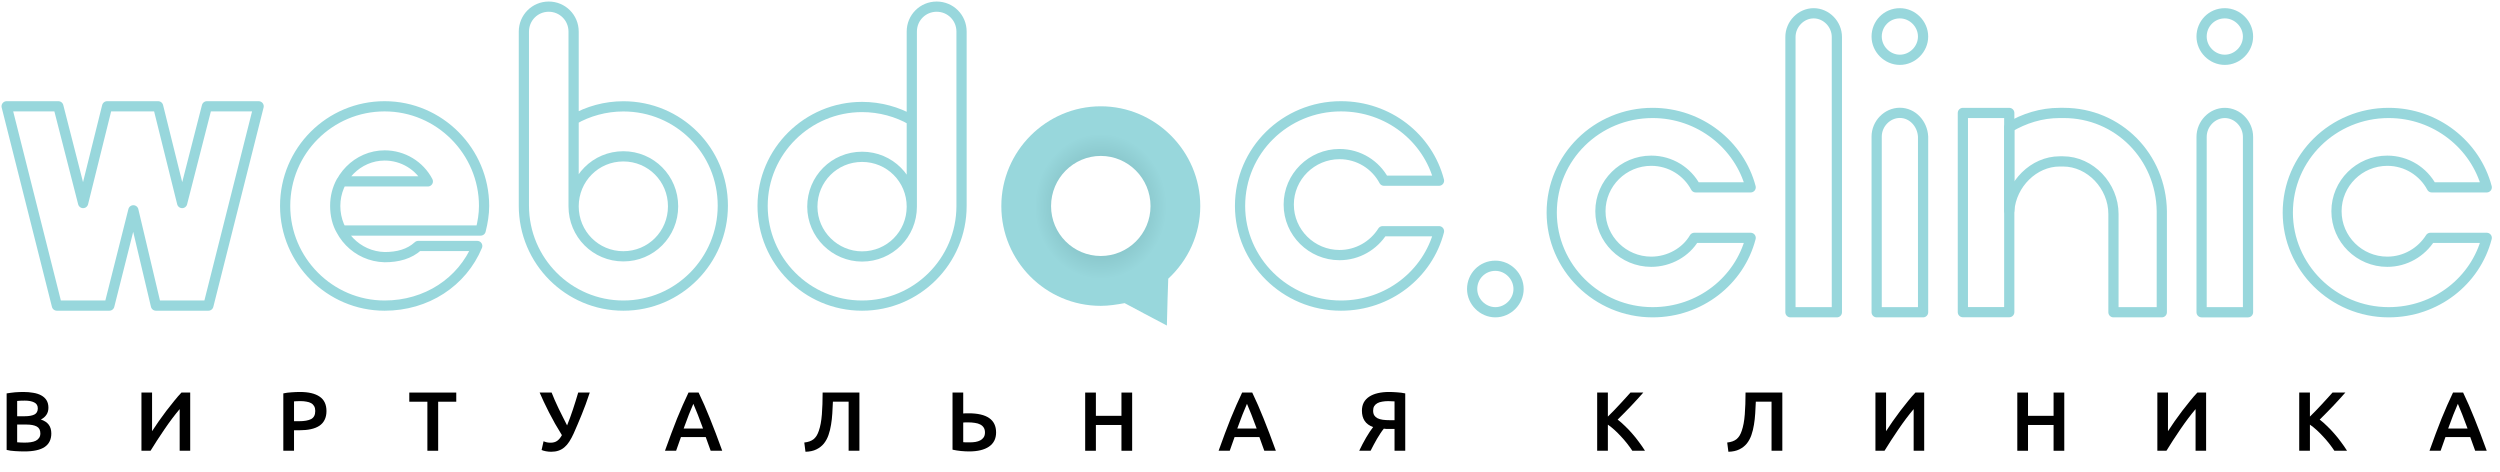
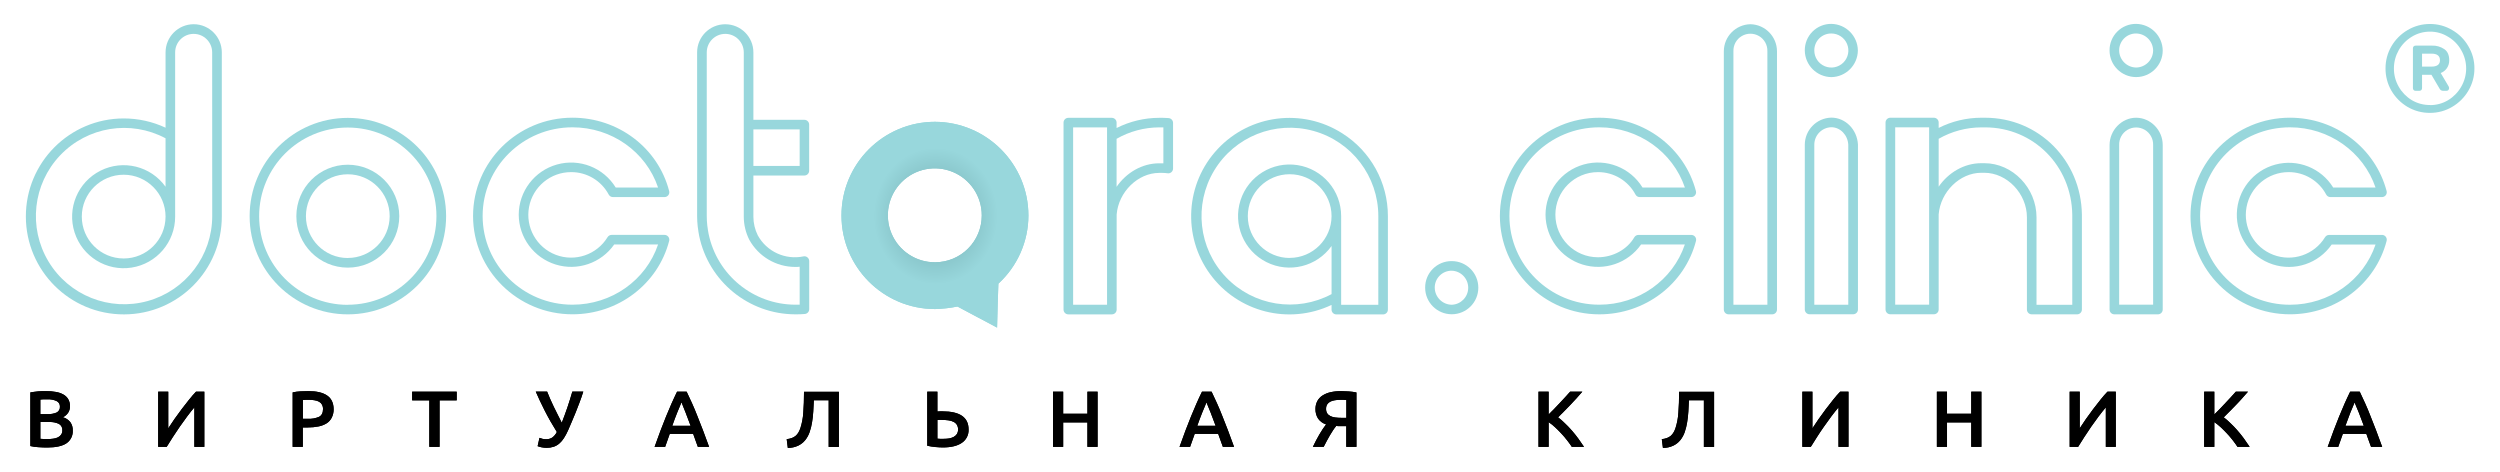
- <svg xmlns="http://www.w3.org/2000/svg" width="318" height="60" viewBox="0 0 318 60" fill="none">
-   <path fill-rule="evenodd" clip-rule="evenodd" d="M282.995 1.69C284.597 1.69 285.947 3.042 285.947 4.648C285.947 6.254 284.597 7.606 282.995 7.606C281.392 7.606 280.042 6.254 280.042 4.648C280.042 3.042 281.308 1.69 282.995 1.69Z" stroke="#98D7DC" stroke-width="1.3" stroke-linejoin="round" />
-   <path fill-rule="evenodd" clip-rule="evenodd" d="M285.947 17.416C285.947 15.76 284.598 14.366 282.995 14.366C281.392 14.366 280.043 15.76 280.043 17.416V39.719H285.947V17.416Z" stroke="#98D7DC" stroke-width="1.3" stroke-linejoin="round" />
-   <path fill-rule="evenodd" clip-rule="evenodd" d="M241.663 1.69C243.266 1.69 244.615 3.042 244.615 4.648C244.615 6.254 243.266 7.606 241.663 7.606C240.061 7.606 238.711 6.254 238.711 4.648C238.711 3.042 239.976 1.69 241.663 1.69Z" stroke="#98D7DC" stroke-width="1.3" stroke-linejoin="round" />
-   <path fill-rule="evenodd" clip-rule="evenodd" d="M241.663 14.354C240.061 14.354 238.711 15.736 238.711 17.376V39.718H244.616V17.376C244.531 15.736 243.266 14.354 241.663 14.354Z" stroke="#98D7DC" stroke-width="1.3" stroke-linejoin="round" />
-   <path fill-rule="evenodd" clip-rule="evenodd" d="M233.65 4.707C233.65 3.069 232.3 1.69 230.698 1.69C229.095 1.69 227.745 3.069 227.745 4.707V39.718H233.65V4.707Z" stroke="#98D7DC" stroke-width="1.3" stroke-linejoin="round" />
-   <path fill-rule="evenodd" clip-rule="evenodd" d="M210.032 33.294C206.493 33.294 203.573 30.428 203.573 26.869C203.573 23.309 206.493 20.444 210.032 20.444C212.509 20.444 214.633 21.833 215.695 23.83H222.684C221.269 18.447 216.225 14.366 210.209 14.366C203.131 14.366 197.379 20.01 197.379 27.042C197.379 33.988 203.131 39.718 210.209 39.718C216.225 39.718 221.269 35.724 222.684 30.255H215.518C214.456 32.078 212.332 33.294 210.032 33.294Z" stroke="#98D7DC" stroke-width="1.3" stroke-linejoin="round" />
-   <path fill-rule="evenodd" clip-rule="evenodd" d="M190.21 33.803C191.812 33.803 193.162 35.155 193.162 36.761C193.162 38.366 191.812 39.718 190.21 39.718C188.607 39.718 187.257 38.366 187.257 36.761C187.257 35.155 188.523 33.803 190.21 33.803Z" stroke="#98D7DC" stroke-width="1.3" stroke-linejoin="round" />
-   <path fill-rule="evenodd" clip-rule="evenodd" d="M303.661 33.294C300.121 33.294 297.202 30.428 297.202 26.869C297.202 23.309 300.121 20.444 303.661 20.444C306.138 20.444 308.261 21.833 309.323 23.83H316.313C314.897 18.447 309.854 14.366 303.838 14.366C296.759 14.366 291.008 20.01 291.008 27.042C291.008 33.988 296.759 39.718 303.838 39.718C309.854 39.718 314.897 35.724 316.313 30.255H309.146C307.996 32.078 305.961 33.294 303.661 33.294Z" stroke="#98D7DC" stroke-width="1.3" stroke-linejoin="round" />
-   <path fill-rule="evenodd" clip-rule="evenodd" d="M249.677 14.367H255.578L255.577 39.705H249.676L249.677 14.367Z" stroke="#98D7DC" stroke-width="1.3" stroke-linejoin="round" />
-   <path fill-rule="evenodd" clip-rule="evenodd" d="M274.981 26.869C274.895 19.923 269.438 14.366 262.508 14.366C262.421 14.366 262.335 14.366 262.248 14.366C262.161 14.366 262.075 14.366 261.988 14.366C259.649 14.366 257.484 15.061 255.578 16.189V26.782C255.838 23.396 258.697 20.531 261.988 20.531C262.161 20.531 262.248 20.531 262.421 20.531C265.886 20.531 268.831 23.656 268.831 27.216V39.718H274.981V26.869Z" stroke="#98D7DC" stroke-width="1.3" stroke-linejoin="round" />
-   <path d="M72.963 15.206C74.808 14.146 77.005 13.528 79.289 13.528C86.318 13.528 91.942 19.18 91.942 26.157C91.942 33.133 86.318 38.873 79.289 38.873C72.348 38.873 66.637 33.221 66.637 26.157C66.637 26.157 66.637 4.113 66.637 4.024C66.637 2.258 68.042 0.845 69.8 0.845C71.557 0.845 72.963 2.258 72.963 4.024V15.206ZM72.963 15.206V26.245M72.963 26.245C72.963 29.777 75.775 32.603 79.289 32.603C82.804 32.603 85.615 29.777 85.615 26.245C85.615 22.712 82.804 19.886 79.289 19.886C75.775 19.886 72.963 22.712 72.963 26.245Z" stroke="#98D7DC" stroke-width="1.3" />
-   <path d="M115.981 15.282C114.136 14.225 111.94 13.609 109.655 13.609C102.714 13.609 97.003 19.243 97.003 26.197C97.003 33.151 102.626 38.873 109.655 38.873C116.597 38.873 122.308 33.239 122.308 26.197C122.308 26.197 122.308 4.102 122.308 4.014C122.308 2.254 120.902 0.845 119.145 0.845C117.387 0.845 115.981 2.254 115.981 4.014V15.282ZM115.981 15.282V26.285M115.981 26.285C115.981 29.806 113.17 32.623 109.655 32.623C106.228 32.623 103.329 29.806 103.329 26.285C103.329 22.764 106.141 19.947 109.655 19.947C113.17 19.947 115.981 22.764 115.981 26.285Z" stroke="#98D7DC" stroke-width="1.3" />
-   <path d="M42.64 26.197C42.64 27.326 42.902 28.455 43.426 29.323H54.42H57.038H59.394H61.139C61.401 28.281 61.575 27.239 61.575 26.197C61.575 19.251 55.904 13.521 48.923 13.521C41.942 13.521 36.27 19.165 36.27 26.197C36.27 33.143 41.942 38.873 48.923 38.873C54.246 38.873 58.783 35.891 60.703 31.289H53.199C52.064 32.331 50.581 32.709 48.923 32.709C45.433 32.622 42.64 29.757 42.64 26.197ZM42.64 26.197C42.64 22.637 45.52 19.772 48.923 19.772C51.279 19.772 53.373 21.075 54.42 23.072H43.426C42.902 24.027 42.64 25.069 42.64 26.197Z" stroke="#98D7DC" stroke-width="1.3" stroke-linejoin="round" />
-   <path fill-rule="evenodd" clip-rule="evenodd" d="M170.387 32.448C166.848 32.448 163.928 29.583 163.928 26.023C163.928 22.464 166.848 19.599 170.387 19.599C172.865 19.599 174.988 20.988 176.05 22.985H183.04C181.624 17.515 176.581 13.521 170.564 13.521C163.486 13.521 157.735 19.165 157.735 26.197C157.735 33.143 163.486 38.873 170.564 38.873C176.581 38.873 181.624 34.879 183.04 29.41H175.873C174.723 31.233 172.688 32.448 170.387 32.448Z" stroke="#98D7DC" stroke-width="1.3" stroke-linejoin="round" />
-   <path fill-rule="evenodd" clip-rule="evenodd" d="M23.169 25.827L20.112 13.521H13.628L10.571 25.827L7.421 13.521H0.844L7.236 38.873H13.906L16.963 26.752L19.834 38.873H26.505L32.897 13.521H26.319L23.169 25.827Z" stroke="#98D7DC" stroke-width="1.3" stroke-miterlimit="1.305" stroke-linejoin="round" />
-   <path fill-rule="evenodd" clip-rule="evenodd" d="M140.021 13.521C133.088 13.521 127.369 19.22 127.369 26.213C127.369 33.206 133.002 38.905 140.021 38.905C141.061 38.905 142.101 38.732 143.054 38.559L145.481 39.854L148.427 41.408L148.514 38.041L148.601 35.451C151.114 33.12 152.674 29.839 152.674 26.213C152.674 19.22 146.954 13.521 140.021 13.521ZM140.021 32.562C136.555 32.562 133.695 29.753 133.695 26.213C133.695 22.673 136.555 19.833 140.021 19.833C143.488 19.833 146.347 22.673 146.347 26.213C146.347 29.753 143.488 32.562 140.021 32.562Z" fill="url(#paint0_radial)" />
-   <path d="M3.102 57.422C2.705 57.422 2.306 57.408 1.902 57.379C1.499 57.358 1.146 57.308 0.844 57.23V50.041C1.002 50.012 1.171 49.987 1.351 49.966C1.531 49.938 1.715 49.916 1.902 49.902C2.09 49.888 2.273 49.877 2.453 49.87C2.641 49.863 2.817 49.859 2.983 49.859C3.437 49.859 3.858 49.895 4.247 49.966C4.636 50.03 4.971 50.14 5.252 50.297C5.54 50.454 5.763 50.66 5.922 50.917C6.08 51.173 6.159 51.49 6.159 51.867C6.159 52.216 6.073 52.515 5.9 52.765C5.734 53.014 5.5 53.213 5.198 53.363C5.651 53.512 5.986 53.733 6.202 54.025C6.419 54.317 6.527 54.688 6.527 55.136C6.527 55.898 6.246 56.471 5.684 56.856C5.122 57.233 4.261 57.422 3.102 57.422ZM2.183 54.004V56.258C2.335 56.272 2.497 56.283 2.669 56.29C2.842 56.297 3.001 56.3 3.145 56.3C3.426 56.3 3.685 56.283 3.923 56.247C4.168 56.211 4.377 56.151 4.549 56.065C4.729 55.973 4.87 55.852 4.971 55.702C5.079 55.553 5.133 55.36 5.133 55.125C5.133 54.705 4.978 54.413 4.668 54.249C4.359 54.086 3.93 54.004 3.383 54.004H2.183ZM2.183 52.946H3.145C3.663 52.946 4.07 52.875 4.366 52.733C4.661 52.583 4.809 52.32 4.809 51.942C4.809 51.586 4.654 51.333 4.344 51.184C4.042 51.034 3.645 50.959 3.156 50.959C2.947 50.959 2.759 50.963 2.594 50.97C2.435 50.977 2.299 50.988 2.183 51.002V52.946Z" fill="black" />
-   <path d="M17.992 57.337V49.934H19.343V54.848C19.588 54.463 19.865 54.05 20.175 53.609C20.492 53.16 20.816 52.715 21.147 52.273C21.486 51.832 21.821 51.408 22.152 51.002C22.483 50.589 22.793 50.233 23.081 49.934H24.194V57.337H22.855V52.038C22.552 52.394 22.231 52.797 21.893 53.245C21.561 53.687 21.234 54.146 20.91 54.623C20.586 55.093 20.272 55.563 19.97 56.033C19.667 56.496 19.393 56.931 19.149 57.337H17.992Z" fill="black" />
-   <path d="M38.156 49.859C39.244 49.859 40.076 50.055 40.652 50.447C41.235 50.838 41.527 51.451 41.527 52.284C41.527 52.718 41.448 53.092 41.289 53.406C41.138 53.712 40.915 53.965 40.619 54.164C40.324 54.356 39.964 54.499 39.539 54.591C39.114 54.684 38.628 54.73 38.08 54.73H37.4V57.337H36.038V50.041C36.355 49.969 36.705 49.923 37.086 49.902C37.475 49.873 37.832 49.859 38.156 49.859ZM38.253 51.023C37.907 51.023 37.623 51.034 37.4 51.056V53.577H38.059C38.714 53.577 39.218 53.487 39.571 53.309C39.924 53.124 40.101 52.779 40.101 52.273C40.101 52.031 40.054 51.828 39.96 51.664C39.867 51.501 39.737 51.372 39.571 51.28C39.406 51.187 39.208 51.123 38.977 51.088C38.754 51.045 38.513 51.023 38.253 51.023Z" fill="black" />
-   <path d="M58.037 49.934V51.098H55.735V57.337H54.363V51.098H52.062V49.934H58.037Z" fill="black" />
-   <path d="M72.976 55.125C72.796 55.524 72.608 55.873 72.414 56.172C72.226 56.464 72.018 56.706 71.787 56.899C71.564 57.091 71.312 57.233 71.031 57.326C70.757 57.419 70.447 57.465 70.102 57.465C69.893 57.465 69.673 57.443 69.442 57.401C69.219 57.358 69.036 57.305 68.891 57.24L69.14 56.13C69.277 56.187 69.421 56.233 69.572 56.268C69.723 56.297 69.878 56.311 70.037 56.311C70.368 56.311 70.642 56.236 70.858 56.087C71.081 55.937 71.287 55.692 71.474 55.35C71.171 54.865 70.879 54.378 70.599 53.886C70.325 53.395 70.069 52.918 69.832 52.455C69.594 51.985 69.374 51.536 69.172 51.109C68.978 50.682 68.802 50.29 68.643 49.934H70.166C70.282 50.226 70.411 50.539 70.555 50.874C70.707 51.209 70.865 51.554 71.031 51.91C71.204 52.266 71.384 52.629 71.571 53C71.758 53.37 71.945 53.74 72.133 54.111C72.392 53.477 72.641 52.8 72.878 52.081C73.116 51.362 73.339 50.646 73.548 49.934H75.018C74.845 50.461 74.672 50.959 74.499 51.429C74.326 51.892 74.153 52.337 73.98 52.765C73.815 53.185 73.645 53.591 73.473 53.982C73.307 54.367 73.141 54.748 72.976 55.125Z" fill="black" />
-   <path d="M90.398 57.337C90.297 57.045 90.193 56.756 90.085 56.471C89.977 56.187 89.872 55.895 89.771 55.595H86.616C86.516 55.895 86.411 56.19 86.303 56.482C86.202 56.767 86.101 57.052 86.001 57.337H84.585C84.866 56.546 85.132 55.816 85.385 55.147C85.637 54.477 85.882 53.844 86.119 53.245C86.364 52.647 86.606 52.078 86.843 51.536C87.081 50.995 87.326 50.461 87.578 49.934H88.864C89.116 50.461 89.361 50.995 89.598 51.536C89.836 52.078 90.074 52.647 90.311 53.245C90.556 53.844 90.805 54.477 91.057 55.147C91.316 55.816 91.586 56.546 91.867 57.337H90.398ZM88.194 51.365C88.028 51.743 87.837 52.202 87.621 52.743C87.412 53.285 87.193 53.872 86.962 54.506H89.425C89.195 53.872 88.972 53.281 88.756 52.733C88.54 52.184 88.352 51.728 88.194 51.365Z" fill="black" />
-   <path d="M105.946 51.088C105.925 51.572 105.899 52.067 105.871 52.572C105.842 53.071 105.788 53.555 105.709 54.025C105.636 54.488 105.528 54.926 105.384 55.339C105.24 55.752 105.042 56.115 104.79 56.429C104.538 56.735 104.221 56.98 103.839 57.166C103.465 57.351 103.004 57.45 102.456 57.465L102.305 56.29C102.564 56.261 102.791 56.211 102.986 56.14C103.18 56.069 103.35 55.976 103.494 55.862C103.638 55.741 103.764 55.595 103.872 55.425C103.98 55.246 104.073 55.04 104.153 54.805C104.347 54.249 104.477 53.555 104.542 52.722C104.606 51.889 104.639 50.959 104.639 49.934H109.317V57.337H107.945V51.088H105.946Z" fill="black" />
-   <path d="M126.703 55.008C126.703 55.798 126.401 56.4 125.796 56.813C125.198 57.219 124.355 57.422 123.268 57.422C122.965 57.422 122.623 57.404 122.241 57.369C121.867 57.333 121.507 57.276 121.161 57.198V49.934H122.522V52.594C122.645 52.58 122.76 52.572 122.868 52.572C122.976 52.572 123.088 52.572 123.203 52.572C125.537 52.572 126.703 53.384 126.703 55.008ZM123.106 53.726C123.019 53.726 122.926 53.726 122.825 53.726C122.724 53.726 122.623 53.733 122.522 53.747V56.247C122.623 56.254 122.738 56.261 122.868 56.268C123.005 56.268 123.167 56.268 123.354 56.268C123.606 56.268 123.847 56.251 124.078 56.215C124.316 56.172 124.521 56.105 124.694 56.012C124.874 55.912 125.018 55.784 125.126 55.627C125.234 55.464 125.288 55.257 125.288 55.008C125.288 54.759 125.234 54.552 125.126 54.388C125.025 54.225 124.878 54.093 124.683 53.993C124.496 53.893 124.269 53.826 124.002 53.79C123.736 53.747 123.437 53.726 123.106 53.726Z" fill="black" />
-   <path d="M142.649 49.934H144.01V57.337H142.649V54.057H139.397V57.337H138.035V49.934H139.397V52.893H142.649V49.934Z" fill="black" />
-   <path d="M160.819 57.337C160.718 57.045 160.614 56.756 160.506 56.471C160.398 56.187 160.293 55.895 160.193 55.595H157.038C156.937 55.895 156.832 56.19 156.724 56.482C156.624 56.767 156.523 57.052 156.422 57.337H155.006C155.287 56.546 155.554 55.816 155.806 55.147C156.058 54.477 156.303 53.844 156.541 53.245C156.786 52.647 157.027 52.078 157.265 51.536C157.502 50.995 157.747 50.461 157.999 49.934H159.285C159.537 50.461 159.782 50.995 160.02 51.536C160.257 52.078 160.495 52.647 160.733 53.245C160.978 53.844 161.226 54.477 161.478 55.147C161.738 55.816 162.008 56.546 162.289 57.337H160.819ZM158.615 51.365C158.449 51.743 158.259 52.202 158.042 52.743C157.834 53.285 157.614 53.872 157.383 54.506H159.847C159.616 53.872 159.393 53.281 159.177 52.733C158.961 52.184 158.774 51.728 158.615 51.365Z" fill="black" />
-   <path d="M176.683 49.859C176.978 49.859 177.313 49.873 177.688 49.902C178.062 49.923 178.415 49.969 178.747 50.041V57.337H177.385V54.559H176.596C176.503 54.559 176.406 54.559 176.305 54.559C176.204 54.552 176.11 54.541 176.024 54.527C175.88 54.698 175.736 54.894 175.592 55.115C175.448 55.328 175.304 55.56 175.159 55.809C175.023 56.051 174.882 56.304 174.738 56.568C174.601 56.824 174.468 57.08 174.338 57.337H172.891C173.02 57.059 173.161 56.778 173.312 56.493C173.463 56.208 173.614 55.934 173.766 55.67C173.924 55.4 174.079 55.15 174.23 54.922C174.389 54.688 174.533 54.488 174.662 54.324C174.173 54.146 173.813 53.883 173.582 53.534C173.352 53.185 173.236 52.754 173.236 52.241C173.236 51.843 173.316 51.493 173.474 51.194C173.64 50.895 173.87 50.65 174.165 50.457C174.468 50.258 174.832 50.108 175.257 50.009C175.682 49.909 176.157 49.859 176.683 49.859ZM176.586 51.023C176.312 51.023 176.056 51.045 175.819 51.088C175.588 51.123 175.386 51.187 175.213 51.28C175.041 51.372 174.904 51.497 174.803 51.654C174.709 51.81 174.662 52.003 174.662 52.231C174.662 52.473 174.709 52.672 174.803 52.829C174.904 52.985 175.044 53.11 175.224 53.203C175.412 53.295 175.635 53.359 175.894 53.395C176.161 53.431 176.46 53.448 176.791 53.448H177.385V51.056C177.133 51.034 176.867 51.023 176.586 51.023Z" fill="black" />
-   <path d="M207.633 57.337C207.446 57.052 207.23 56.753 206.985 56.439C206.74 56.126 206.481 55.823 206.207 55.531C205.94 55.239 205.663 54.962 205.375 54.698C205.087 54.435 204.802 54.207 204.521 54.014V57.337H203.16V49.934H204.521V52.989C204.759 52.754 205.008 52.505 205.267 52.241C205.526 51.971 205.782 51.7 206.034 51.429C206.293 51.152 206.538 50.885 206.769 50.628C206.999 50.372 207.208 50.14 207.395 49.934H209.027C208.789 50.205 208.537 50.486 208.271 50.778C208.004 51.07 207.73 51.365 207.449 51.664C207.169 51.956 206.884 52.248 206.596 52.54C206.315 52.832 206.038 53.11 205.764 53.374C206.066 53.601 206.373 53.868 206.682 54.175C206.999 54.474 207.309 54.798 207.612 55.147C207.914 55.489 208.202 55.848 208.476 56.226C208.757 56.596 209.012 56.966 209.243 57.337H207.633Z" fill="black" />
-   <path d="M223.341 51.088C223.319 51.572 223.294 52.067 223.265 52.572C223.236 53.071 223.182 53.555 223.103 54.025C223.031 54.488 222.923 54.926 222.779 55.339C222.635 55.752 222.437 56.115 222.185 56.429C221.933 56.735 221.616 56.98 221.234 57.166C220.859 57.351 220.398 57.45 219.851 57.465L219.7 56.29C219.959 56.261 220.186 56.211 220.38 56.14C220.575 56.069 220.744 55.976 220.888 55.862C221.032 55.741 221.158 55.595 221.266 55.425C221.374 55.246 221.468 55.04 221.547 54.805C221.742 54.249 221.871 53.555 221.936 52.722C222.001 51.889 222.033 50.959 222.033 49.934H226.712V57.337H225.34V51.088H223.341Z" fill="black" />
-   <path d="M238.555 57.337V49.934H239.906V54.848C240.151 54.463 240.428 54.05 240.738 53.609C241.055 53.16 241.379 52.715 241.71 52.273C242.049 51.832 242.384 51.408 242.715 51.002C243.046 50.589 243.356 50.233 243.644 49.934H244.757V57.337H243.417V52.038C243.115 52.394 242.794 52.797 242.456 53.245C242.124 53.687 241.797 54.146 241.473 54.623C241.148 55.093 240.835 55.563 240.533 56.033C240.23 56.496 239.956 56.931 239.711 57.337H238.555Z" fill="black" />
-   <path d="M261.215 49.934H262.576V57.337H261.215V54.057H257.963V57.337H256.601V49.934H257.963V52.893H261.215V49.934Z" fill="black" />
-   <path d="M274.415 57.337V49.934H275.766V54.848C276.01 54.463 276.288 54.05 276.597 53.609C276.914 53.16 277.239 52.715 277.57 52.273C277.908 51.832 278.243 51.408 278.575 51.002C278.906 50.589 279.216 50.233 279.504 49.934H280.617V57.337H279.277V52.038C278.974 52.394 278.654 52.797 278.315 53.245C277.984 53.687 277.656 54.146 277.332 54.623C277.008 55.093 276.695 55.563 276.392 56.033C276.09 56.496 275.816 56.931 275.571 57.337H274.415Z" fill="black" />
-   <path d="M296.934 57.337C296.747 57.052 296.53 56.753 296.286 56.439C296.041 56.126 295.781 55.823 295.508 55.531C295.241 55.239 294.964 54.962 294.676 54.698C294.388 54.435 294.103 54.207 293.822 54.014V57.337H292.461V49.934H293.822V52.989C294.06 52.754 294.308 52.505 294.568 52.241C294.827 51.971 295.083 51.7 295.335 51.429C295.594 51.152 295.839 50.885 296.069 50.628C296.3 50.372 296.509 50.14 296.696 49.934H298.328C298.09 50.205 297.838 50.486 297.571 50.778C297.305 51.07 297.031 51.365 296.75 51.664C296.469 51.956 296.185 52.248 295.897 52.54C295.616 52.832 295.338 53.11 295.065 53.374C295.367 53.601 295.673 53.868 295.983 54.175C296.3 54.474 296.61 54.798 296.912 55.147C297.215 55.489 297.503 55.848 297.777 56.226C298.057 56.596 298.313 56.966 298.544 57.337H296.934Z" fill="black" />
-   <path d="M314.844 57.337C314.743 57.045 314.638 56.756 314.53 56.471C314.422 56.187 314.318 55.895 314.217 55.595H311.062C310.961 55.895 310.857 56.19 310.749 56.482C310.648 56.767 310.547 57.052 310.446 57.337H309.031C309.312 56.546 309.578 55.816 309.83 55.147C310.082 54.477 310.327 53.844 310.565 53.245C310.81 52.647 311.051 52.078 311.289 51.536C311.527 50.995 311.772 50.461 312.024 49.934H313.309C313.561 50.461 313.806 50.995 314.044 51.536C314.282 52.078 314.519 52.647 314.757 53.245C315.002 53.844 315.251 54.477 315.503 55.147C315.762 55.816 316.032 56.546 316.313 57.337H314.844ZM312.64 51.365C312.474 51.743 312.283 52.202 312.067 52.743C311.858 53.285 311.638 53.872 311.408 54.506H313.871C313.641 53.872 313.417 53.281 313.201 52.733C312.985 52.184 312.798 51.728 312.64 51.365Z" fill="black" />
+ <svg xmlns="http://www.w3.org/2000/svg" width="318" height="60" id="Layer_1" data-name="Layer 1" viewBox="0 0 1350.57 244.86">
  <defs>
-     <radialGradient id="paint0_radial" cx="0" cy="0" r="1" gradientUnits="userSpaceOnUse" gradientTransform="translate(140.021 26.25) rotate(90) scale(9.24296 8.38709)">
-       <stop stop-color="#70A9AD" />
-       <stop offset="1" stop-color="#98D7DC" />
+     <style>.cls-1{fill-rule:evenodd;fill:url(#radial-gradient);}.cls-2{fill:#98d7dc;}</style>
+     <radialGradient id="radial-gradient" cx="-44.88" cy="107.67" r="3.99" gradientTransform="matrix(0, 9.24, 8.39, 0, -397.9, 526.4)" gradientUnits="userSpaceOnUse">
+       <stop offset="0" stop-color="#70a9ad" />
+       <stop offset="1" stop-color="#98d7dc" />
    </radialGradient>
  </defs>
+   <path d="M25.5,236.77q-2.4,0-4.83-.18a21,21,0,0,1-4.27-.6V207c.64-.11,1.32-.21,2.05-.3s1.46-.2,2.22-.26,1.49-.1,2.22-.13,1.46,0,2.13,0a28,28,0,0,1,5.09.43,12.45,12.45,0,0,1,4,1.33,7,7,0,0,1,2.69,2.5,7.14,7.14,0,0,1,1,3.83,6.22,6.22,0,0,1-1,3.61,7.08,7.08,0,0,1-2.83,2.41A7.89,7.89,0,0,1,38,223.09a7.29,7.29,0,0,1,1.3,4.47,7.85,7.85,0,0,1-3.39,6.93Q32.5,236.77,25.5,236.77ZM21.8,223v9.08c.61.06,1.26.1,2,.13s1.33,0,1.91,0A20.22,20.22,0,0,0,28.8,232a8.21,8.21,0,0,0,2.53-.73,4.51,4.51,0,0,0,1.7-1.46,3.9,3.9,0,0,0,.65-2.32A3.66,3.66,0,0,0,31.81,224a11.23,11.23,0,0,0-5.18-1Zm0-4.26h3.87a11.43,11.43,0,0,0,4.92-.86,3.25,3.25,0,0,0,1.78-3.18,3.14,3.14,0,0,0-1.87-3.06,10.86,10.86,0,0,0-4.78-.9c-.85,0-1.6,0-2.27,0s-1.19.08-1.65.13Z" />
+   <path d="M85.46,236.42V206.61H90.9V226.4q1.48-2.33,3.35-5c1.28-1.81,2.58-3.6,3.92-5.38s2.71-3.48,4-5.12,2.58-3.09,3.74-4.3h4.48v29.81H105V215.09c-1.21,1.43-2.51,3-3.87,4.86s-2.65,3.62-4,5.55-2.57,3.78-3.78,5.67-2.32,3.62-3.31,5.25Z" />
+   <path d="M166.66,206.31q6.57,0,10.05,2.37t3.53,7.4a9.87,9.87,0,0,1-1,4.51,7.85,7.85,0,0,1-2.7,3.06,13.23,13.23,0,0,1-4.35,1.72,27.92,27.92,0,0,1-5.87.56h-2.74v10.49h-5.48V207a25.84,25.84,0,0,1,4.22-.56C163.92,206.37,165.36,206.31,166.66,206.31Zm.39,4.69c-1.39,0-2.53,0-3.43.13v10.15h2.65a13.77,13.77,0,0,0,6.09-1.08c1.42-.74,2.14-2.13,2.14-4.17a4.85,4.85,0,0,0-.57-2.45,4,4,0,0,0-1.57-1.55,7,7,0,0,0-2.39-.77A15.7,15.7,0,0,0,167.05,211Z" />
+   <path d="M246.72,206.61v4.69h-9.26v25.12h-5.53V211.3h-9.27v-4.69Z" />
+   <path d="M306.88,227.52a31.41,31.41,0,0,1-2.26,4.21,12.59,12.59,0,0,1-2.52,2.93,8.94,8.94,0,0,1-3.05,1.72,11.71,11.71,0,0,1-3.74.56,14.66,14.66,0,0,1-2.65-.26,10.69,10.69,0,0,1-2.22-.64l1-4.48a10.72,10.72,0,0,0,1.74.56,9.64,9.64,0,0,0,1.87.17,5.74,5.74,0,0,0,3.31-.9,8.24,8.24,0,0,0,2.47-3c-1.21-1.95-2.39-3.91-3.52-5.89s-2.13-3.9-3.09-5.77-1.84-3.7-2.65-5.42-1.5-3.29-2.13-4.73h6.13c.46,1.18,1,2.44,1.57,3.79s1.24,2.74,1.91,4.17,1.42,2.9,2.18,4.39,1.5,3,2.26,4.47c1-2.55,2-5.28,3-8.17s1.86-5.78,2.7-8.65h5.92q-1,3.18-2.09,6c-.7,1.87-1.39,3.66-2.09,5.38s-1.35,3.33-2.05,4.9S307.55,226,306.88,227.52Z" />
+   <path d="M377,236.42c-.4-1.17-.82-2.34-1.26-3.48s-.85-2.33-1.26-3.53H361.81c-.4,1.2-.82,2.4-1.26,3.57s-.81,2.3-1.22,3.44h-5.7q1.71-4.77,3.22-8.82t3-7.65q1.49-3.62,2.92-6.89c1-2.18,1.94-4.33,3-6.45h5.17q1.53,3.18,3,6.45t2.87,6.89q1.49,3.62,3,7.65t3.26,8.82Zm-8.87-24q-1,2.28-2.31,5.54t-2.65,7.1h9.92q-1.39-3.83-2.7-7.14T368.17,212.38Z" />
+   <path d="M439.66,211.26q-.14,2.93-.31,6a52.59,52.59,0,0,1-.65,5.85,30.31,30.31,0,0,1-1.31,5.29,14.64,14.64,0,0,1-2.39,4.39,11.1,11.1,0,0,1-3.83,3,13.25,13.25,0,0,1-5.57,1.21l-.61-4.73a11.9,11.9,0,0,0,2.75-.61,7.38,7.38,0,0,0,2-1.11,7.48,7.48,0,0,0,1.52-1.77,12.78,12.78,0,0,0,1.14-2.49,33.87,33.87,0,0,0,1.56-8.39q.39-5,.39-11.23h18.84v29.81h-5.52V211.26Z" />
+   <path d="M523.25,227a8.23,8.23,0,0,1-3.66,7.27q-3.62,2.46-10.18,2.46c-1.22,0-2.6-.08-4.13-.22a32.92,32.92,0,0,1-4.35-.69V206.61h5.48v10.71a13.9,13.9,0,0,1,1.39-.08h1.35Q523.25,217.24,523.25,227Zm-14.49-5.16h-1.13a8.25,8.25,0,0,0-1.22.09V232l1.39.09h2a19.54,19.54,0,0,0,2.91-.21,8.6,8.6,0,0,0,2.48-.82,4.94,4.94,0,0,0,1.74-1.55,5,5,0,0,0,0-5,4.26,4.26,0,0,0-1.78-1.59,8,8,0,0,0-2.74-.82A23.17,23.17,0,0,0,508.76,221.88Z" />
+   <path d="M587.46,206.61h5.48v29.81h-5.48v-13.2h-13.1v13.2h-5.48V206.61h5.48v11.92h13.1Z" />
+   <path d="M660.63,236.42c-.41-1.17-.82-2.34-1.26-3.48s-.86-2.33-1.26-3.53h-12.7c-.41,1.2-.83,2.4-1.27,3.57s-.81,2.3-1.22,3.44h-5.7q1.69-4.77,3.22-8.82t3-7.65q1.49-3.62,2.92-6.89t3-6.45h5.17q1.53,3.18,3,6.45t2.88,6.89q1.47,3.62,3,7.65t3.26,8.82Zm-8.87-24q-1,2.28-2.31,5.54t-2.66,7.1h9.93q-1.4-3.83-2.7-7.14T651.76,212.38Z" />
+   <path d="M724.52,206.31c1.18,0,2.53.06,4,.17a28.07,28.07,0,0,1,4.27.56v29.38h-5.49V225.24H723c-.4,0-.78-.07-1.13-.13a25.4,25.4,0,0,0-1.74,2.36c-.58.87-1.16,1.8-1.74,2.8s-1.12,2-1.7,3.06-1.08,2.06-1.61,3.09h-5.82c.52-1.12,1.08-2.25,1.69-3.4s1.22-2.25,1.83-3.31,1.26-2.09,1.87-3,1.22-1.75,1.74-2.41a8.51,8.51,0,0,1-4.35-3.18,9.24,9.24,0,0,1-1.39-5.21,9,9,0,0,1,1-4.21,8.26,8.26,0,0,1,2.79-3,13.58,13.58,0,0,1,4.39-1.81A25.39,25.39,0,0,1,724.52,206.31Zm-.39,4.69a17.55,17.55,0,0,0-3.09.26,7.52,7.52,0,0,0-2.44.77,4.3,4.3,0,0,0-1.65,1.51,4.41,4.41,0,0,0-.57,2.32,4.6,4.6,0,0,0,.57,2.41,4.26,4.26,0,0,0,1.69,1.5,8.57,8.57,0,0,0,2.7.78,28.1,28.1,0,0,0,3.61.21h2.39v-9.63C726.33,211,725.26,211,724.13,211Z" />
+   <path d="M849.15,236.42c-.75-1.14-1.62-2.35-2.61-3.61s-2-2.48-3.13-3.66-2.19-2.29-3.35-3.35a32.48,32.48,0,0,0-3.44-2.76v13.38h-5.48V206.61h5.48v12.3c1-.94,2-1.95,3-3s2.08-2.18,3.09-3.27,2-2.19,3-3.22l2.52-2.8h6.58q-1.44,1.63-3,3.4c-1.07,1.18-2.18,2.37-3.31,3.57s-2.27,2.35-3.43,3.53-2.25,2.29-3.35,3.35a37.54,37.54,0,0,1,3.69,3.23,53.86,53.86,0,0,1,3.75,3.91q1.81,2.07,3.48,4.35t3.09,4.47Z" />
+   <path d="M912.41,211.26q-.13,2.93-.31,6a52.59,52.59,0,0,1-.65,5.85,30.31,30.31,0,0,1-1.3,5.29,14.66,14.66,0,0,1-2.4,4.39,11.1,11.1,0,0,1-3.83,3,13.24,13.24,0,0,1-5.56,1.21l-.61-4.73a11.93,11.93,0,0,0,2.74-.61,7.38,7.38,0,0,0,2-1.11,7.48,7.48,0,0,0,1.52-1.77,12.22,12.22,0,0,0,1.14-2.49,33.87,33.87,0,0,0,1.56-8.39q.39-5,.39-11.23H926v29.81h-5.52V211.26Z" />
+   <path d="M973.68,236.42V206.61h5.44V226.4q1.47-2.33,3.35-5c1.27-1.81,2.58-3.6,3.91-5.38s2.72-3.48,4-5.12,2.58-3.09,3.74-4.3h4.48v29.81h-5.39V215.09q-1.83,2.15-3.87,4.86t-4,5.55q-2,2.83-3.79,5.67t-3.31,5.25Z" />
+   <path d="M1064.93,206.61h5.48v29.81h-5.48v-13.2h-13.1v13.2h-5.48V206.61h5.48v11.92h13.1Z" />
+   <path d="M1118.09,236.42V206.61h5.44V226.4c1-1.55,2.1-3.21,3.34-5s2.59-3.6,3.92-5.38,2.71-3.48,4-5.12,2.58-3.09,3.74-4.3h4.48v29.81h-5.39V215.09q-1.83,2.15-3.88,4.86t-4,5.55q-1.95,2.83-3.78,5.67t-3.31,5.25Z" />
+   <path d="M1208.77,236.42c-.75-1.14-1.63-2.35-2.61-3.61s-2-2.48-3.13-3.66-2.19-2.29-3.35-3.35a32.48,32.48,0,0,0-3.44-2.76v13.38h-5.48V206.61h5.48v12.3c1-.94,2-1.95,3-3s2.08-2.18,3.09-3.27,2-2.19,3-3.22l2.52-2.8h6.57c-1,1.09-2,2.22-3,3.4s-2.18,2.37-3.31,3.57-2.28,2.35-3.44,3.53-2.25,2.29-3.35,3.35a37.6,37.6,0,0,1,3.7,3.23,51.71,51.71,0,0,1,3.74,3.91q1.83,2.07,3.49,4.35t3.08,4.47Z" />
+   <path d="M1280.9,236.42c-.41-1.17-.83-2.34-1.27-3.48s-.85-2.33-1.26-3.53h-12.71c-.4,1.2-.82,2.4-1.26,3.57s-.81,2.3-1.22,3.44h-5.69q1.69-4.77,3.21-8.82t3-7.65q1.48-3.62,2.92-6.89c1-2.18,1.94-4.33,3-6.45h5.17q1.53,3.18,3,6.45t2.87,6.89q1.49,3.62,3,7.65t3.26,8.82Zm-8.88-24q-1,2.28-2.31,5.54c-.84,2.18-1.73,4.55-2.65,7.1H1277q-1.39-3.83-2.7-7.14T1272,212.38Z" />
+   <path class="cls-1" d="M505.16,60.82a50.58,50.58,0,0,0,0,101.16,69.13,69.13,0,0,0,12.09-1.37l9.67,5.16L538.66,172l.35-13.42.35-10.32a50.11,50.11,0,0,0,16.23-36.82A50.69,50.69,0,0,0,505.16,60.82Zm0,75.88a25.36,25.36,0,1,1,25.21-25.3A25.24,25.24,0,0,1,505.16,136.7Z" />
+   <path d="M25.5,236.77q-2.4,0-4.83-.18a21,21,0,0,1-4.27-.6V207c.64-.11,1.32-.21,2.05-.3s1.46-.2,2.22-.26,1.49-.1,2.22-.13,1.46,0,2.13,0a28,28,0,0,1,5.09.43,12.45,12.45,0,0,1,4,1.33,7,7,0,0,1,2.69,2.5,7.14,7.14,0,0,1,1,3.83,6.22,6.22,0,0,1-1,3.61,7.08,7.08,0,0,1-2.83,2.41A7.89,7.89,0,0,1,38,223.09a7.29,7.29,0,0,1,1.3,4.47,7.85,7.85,0,0,1-3.39,6.93Q32.5,236.77,25.5,236.77ZM21.8,223v9.08c.61.06,1.26.1,2,.13s1.33,0,1.91,0A20.22,20.22,0,0,0,28.8,232a8.21,8.21,0,0,0,2.53-.73,4.51,4.51,0,0,0,1.7-1.46,3.9,3.9,0,0,0,.65-2.32A3.66,3.66,0,0,0,31.81,224a11.23,11.23,0,0,0-5.18-1Zm0-4.26h3.87a11.43,11.43,0,0,0,4.92-.86,3.25,3.25,0,0,0,1.78-3.18,3.14,3.14,0,0,0-1.87-3.06,10.86,10.86,0,0,0-4.78-.9c-.85,0-1.6,0-2.27,0s-1.19.08-1.65.13Z" />
+   <path d="M85.46,236.42V206.61H90.9V226.4q1.48-2.33,3.35-5c1.28-1.81,2.58-3.6,3.92-5.38s2.71-3.48,4-5.12,2.58-3.09,3.74-4.3h4.48v29.81H105V215.09c-1.21,1.43-2.51,3-3.87,4.86s-2.65,3.62-4,5.55-2.57,3.78-3.78,5.67-2.32,3.62-3.31,5.25Z" />
+   <path d="M166.66,206.31q6.57,0,10.05,2.37t3.53,7.4a9.87,9.87,0,0,1-1,4.51,7.85,7.85,0,0,1-2.7,3.06,13.23,13.23,0,0,1-4.35,1.72,27.92,27.92,0,0,1-5.87.56h-2.74v10.49h-5.48V207a25.84,25.84,0,0,1,4.22-.56C163.92,206.37,165.36,206.31,166.66,206.31Zm.39,4.69c-1.39,0-2.53,0-3.43.13v10.15h2.65a13.77,13.77,0,0,0,6.09-1.08c1.42-.74,2.14-2.13,2.14-4.17a4.85,4.85,0,0,0-.57-2.45,4,4,0,0,0-1.57-1.55,7,7,0,0,0-2.39-.77A15.7,15.7,0,0,0,167.05,211Z" />
+   <path d="M246.72,206.61v4.69h-9.26v25.12h-5.53V211.3h-9.27v-4.69Z" />
+   <path d="M306.88,227.52a31.41,31.41,0,0,1-2.26,4.21,12.59,12.59,0,0,1-2.52,2.93,8.94,8.94,0,0,1-3.05,1.72,11.71,11.71,0,0,1-3.74.56,14.66,14.66,0,0,1-2.65-.26,10.69,10.69,0,0,1-2.22-.64l1-4.48a10.72,10.72,0,0,0,1.74.56,9.64,9.64,0,0,0,1.87.17,5.74,5.74,0,0,0,3.31-.9,8.24,8.24,0,0,0,2.47-3c-1.21-1.95-2.39-3.91-3.52-5.89s-2.13-3.9-3.09-5.77-1.84-3.7-2.65-5.42-1.5-3.29-2.13-4.73h6.13c.46,1.18,1,2.44,1.57,3.79s1.24,2.74,1.91,4.17,1.42,2.9,2.18,4.39,1.5,3,2.26,4.47c1-2.55,2-5.28,3-8.17s1.86-5.78,2.7-8.65h5.92q-1,3.18-2.09,6c-.7,1.87-1.39,3.66-2.09,5.38s-1.35,3.33-2.05,4.9S307.55,226,306.88,227.52Z" />
+   <path d="M377,236.42c-.4-1.17-.82-2.34-1.26-3.48s-.85-2.33-1.26-3.53H361.81c-.4,1.2-.82,2.4-1.26,3.57s-.81,2.3-1.22,3.44h-5.7q1.71-4.77,3.22-8.82t3-7.65q1.49-3.62,2.92-6.89c1-2.18,1.94-4.33,3-6.45h5.17q1.53,3.18,3,6.45t2.87,6.89q1.49,3.62,3,7.65t3.26,8.82Zm-8.87-24q-1,2.28-2.31,5.54t-2.65,7.1h9.92q-1.39-3.83-2.7-7.14T368.17,212.38Z" />
+   <path d="M439.66,211.26q-.14,2.93-.31,6a52.59,52.59,0,0,1-.65,5.85,30.31,30.31,0,0,1-1.31,5.29,14.64,14.64,0,0,1-2.39,4.39,11.1,11.1,0,0,1-3.83,3,13.25,13.25,0,0,1-5.57,1.21l-.61-4.73a11.9,11.9,0,0,0,2.75-.61,7.38,7.38,0,0,0,2-1.11,7.48,7.48,0,0,0,1.52-1.77,12.78,12.78,0,0,0,1.14-2.49,33.87,33.87,0,0,0,1.56-8.39q.39-5,.39-11.23h18.84v29.81h-5.52V211.26Z" />
+   <path d="M523.25,227a8.23,8.23,0,0,1-3.66,7.27q-3.62,2.46-10.18,2.46c-1.22,0-2.6-.08-4.13-.22a32.92,32.92,0,0,1-4.35-.69V206.61h5.48v10.71a13.9,13.9,0,0,1,1.39-.08h1.35Q523.25,217.24,523.25,227Zm-14.49-5.16h-1.13a8.25,8.25,0,0,0-1.22.09V232l1.39.09h2a19.54,19.54,0,0,0,2.91-.21,8.6,8.6,0,0,0,2.48-.82,4.94,4.94,0,0,0,1.74-1.55,5,5,0,0,0,0-5,4.26,4.26,0,0,0-1.78-1.59,8,8,0,0,0-2.74-.82A23.17,23.17,0,0,0,508.76,221.88Z" />
+   <path d="M587.46,206.61h5.48v29.81h-5.48v-13.2h-13.1v13.2h-5.48V206.61h5.48v11.92h13.1Z" />
+   <path d="M660.63,236.42c-.41-1.17-.82-2.34-1.26-3.48s-.86-2.33-1.26-3.53h-12.7c-.41,1.2-.83,2.4-1.27,3.57s-.81,2.3-1.22,3.44h-5.7q1.69-4.77,3.22-8.82t3-7.65q1.49-3.62,2.92-6.89t3-6.45h5.17q1.53,3.18,3,6.45t2.88,6.89q1.47,3.62,3,7.65t3.26,8.82Zm-8.87-24q-1,2.28-2.31,5.54t-2.66,7.1h9.93q-1.4-3.83-2.7-7.14T651.76,212.38Z" />
+   <path d="M724.52,206.31c1.18,0,2.53.06,4,.17a28.07,28.07,0,0,1,4.27.56v29.38h-5.49V225.24H723c-.4,0-.78-.07-1.13-.13a25.4,25.4,0,0,0-1.74,2.36c-.58.87-1.16,1.8-1.74,2.8s-1.12,2-1.7,3.06-1.08,2.06-1.61,3.09h-5.82c.52-1.12,1.08-2.25,1.69-3.4s1.22-2.25,1.83-3.31,1.26-2.09,1.87-3,1.22-1.75,1.74-2.41a8.51,8.51,0,0,1-4.35-3.18,9.24,9.24,0,0,1-1.39-5.21,9,9,0,0,1,1-4.21,8.26,8.26,0,0,1,2.79-3,13.58,13.58,0,0,1,4.39-1.81A25.39,25.39,0,0,1,724.52,206.31Zm-.39,4.69a17.55,17.55,0,0,0-3.09.26,7.52,7.52,0,0,0-2.44.77,4.3,4.3,0,0,0-1.65,1.51,4.41,4.41,0,0,0-.57,2.32,4.6,4.6,0,0,0,.57,2.41,4.26,4.26,0,0,0,1.69,1.5,8.57,8.57,0,0,0,2.7.78,28.1,28.1,0,0,0,3.61.21h2.39v-9.63C726.33,211,725.26,211,724.13,211Z" />
+   <path d="M849.15,236.42c-.75-1.14-1.62-2.35-2.61-3.61s-2-2.48-3.13-3.66-2.19-2.29-3.35-3.35a32.48,32.48,0,0,0-3.44-2.76v13.38h-5.48V206.61h5.48v12.3c1-.94,2-1.95,3-3s2.08-2.18,3.09-3.27,2-2.19,3-3.22l2.52-2.8h6.58q-1.44,1.63-3,3.4c-1.07,1.18-2.18,2.37-3.31,3.57s-2.27,2.35-3.43,3.53-2.25,2.29-3.35,3.35a37.54,37.54,0,0,1,3.69,3.23,53.86,53.86,0,0,1,3.75,3.91q1.81,2.07,3.48,4.35t3.09,4.47Z" />
+   <path d="M912.41,211.26q-.13,2.93-.31,6a52.59,52.59,0,0,1-.65,5.85,30.31,30.31,0,0,1-1.3,5.29,14.66,14.66,0,0,1-2.4,4.39,11.1,11.1,0,0,1-3.83,3,13.24,13.24,0,0,1-5.56,1.21l-.61-4.73a11.93,11.93,0,0,0,2.74-.61,7.38,7.38,0,0,0,2-1.11,7.48,7.48,0,0,0,1.52-1.77,12.22,12.22,0,0,0,1.14-2.49,33.87,33.87,0,0,0,1.56-8.39q.39-5,.39-11.23H926v29.81h-5.52V211.26Z" />
+   <path d="M973.68,236.42V206.61h5.44V226.4q1.47-2.33,3.35-5c1.27-1.81,2.58-3.6,3.91-5.38s2.72-3.48,4-5.12,2.58-3.09,3.74-4.3h4.48v29.81h-5.39V215.09q-1.83,2.15-3.87,4.86t-4,5.55q-2,2.83-3.79,5.67t-3.31,5.25Z" />
+   <path d="M1064.93,206.61h5.48v29.81h-5.48v-13.2h-13.1v13.2h-5.48V206.61h5.48v11.92h13.1Z" />
+   <path d="M1118.09,236.42V206.61h5.44V226.4c1-1.55,2.1-3.21,3.34-5s2.59-3.6,3.92-5.38,2.71-3.48,4-5.12,2.58-3.09,3.74-4.3h4.48v29.81h-5.39V215.09q-1.83,2.15-3.88,4.86t-4,5.55q-1.95,2.83-3.78,5.67t-3.31,5.25Z" />
+   <path d="M1208.77,236.42c-.75-1.14-1.63-2.35-2.61-3.61s-2-2.48-3.13-3.66-2.19-2.29-3.35-3.35a32.48,32.48,0,0,0-3.44-2.76v13.38h-5.48V206.61h5.48v12.3c1-.94,2-1.95,3-3s2.08-2.18,3.09-3.27,2-2.19,3-3.22l2.52-2.8h6.57c-1,1.09-2,2.22-3,3.4s-2.18,2.37-3.31,3.57-2.28,2.35-3.44,3.53-2.25,2.29-3.35,3.35a37.6,37.6,0,0,1,3.7,3.23,51.71,51.71,0,0,1,3.74,3.91q1.83,2.07,3.49,4.35t3.08,4.47Z" />
+   <path d="M1280.9,236.42c-.41-1.17-.83-2.34-1.27-3.48s-.85-2.33-1.26-3.53h-12.71c-.4,1.2-.82,2.4-1.26,3.57s-.81,2.3-1.22,3.44h-5.69q1.69-4.77,3.21-8.82t3-7.65q1.48-3.62,2.92-6.89c1-2.18,1.94-4.33,3-6.45h5.17q1.53,3.18,3,6.45t2.87,6.89q1.49,3.62,3,7.65t3.26,8.82Zm-8.88-24q-1,2.28-2.31,5.54c-.84,2.18-1.73,4.55-2.65,7.1H1277q-1.39-3.83-2.7-7.14T1272,212.38Z" />
+   <path class="cls-2" d="M1154,7.92a14.22,14.22,0,0,0-14.36,14.38,14.36,14.36,0,1,0,28.72,0A14.57,14.57,0,0,0,1154,7.92Zm0,23.58a9.31,9.31,0,0,1-9.17-9.2,9.08,9.08,0,0,1,9.17-9.19,9.31,9.31,0,0,1,9.18,9.19A9.31,9.31,0,0,1,1154,31.5Z" />
+   <path class="cls-2" d="M1154,58.62c-7.78,0-14.35,6.75-14.35,14.74v88.88a2.59,2.59,0,0,0,2.59,2.59h23.53a2.59,2.59,0,0,0,2.59-2.59V73.36C1168.39,65.37,1161.81,58.62,1154,58.62Zm9.18,101h-18.35V73.36a9.18,9.18,0,1,1,18.35,0Z" />
+   <path class="cls-2" d="M989.32,36.68a14.55,14.55,0,0,0,14.35-14.38A14.56,14.56,0,0,0,989.32,7.92,14.22,14.22,0,0,0,975,22.3,14.56,14.56,0,0,0,989.32,36.68Zm0-23.57a9.2,9.2,0,1,1-9.18,9.19A9.08,9.08,0,0,1,989.32,13.11Z" />
+   <path class="cls-2" d="M989.32,58.56A14.7,14.7,0,0,0,975,73.2v89a2.59,2.59,0,0,0,2.59,2.59h23.53a2.59,2.59,0,0,0,2.6-2.59V73.07C1003.25,64.94,996.94,58.56,989.32,58.56Zm9.17,101.09H980.14V73.2a9.44,9.44,0,0,1,9.18-9.45c4.86,0,8.9,4.21,9.17,9.45Z" />
+   <path class="cls-2" d="M945.62,8.1a14.68,14.68,0,0,0-14.36,14.61V162.24a2.59,2.59,0,0,0,2.59,2.59h23.53a2.59,2.59,0,0,0,2.6-2.59V22.71A14.68,14.68,0,0,0,945.62,8.1Zm9.17,151.55H936.44V22.71a9.18,9.18,0,1,1,18.35,0Z" />
+   <path class="cls-2" d="M863.26,88a22.87,22.87,0,0,1,20.28,12.12,2.58,2.58,0,0,0,2.29,1.37h27.85a2.6,2.6,0,0,0,2.51-3.25C910.05,74.92,888.58,58.62,864,58.62c-29.62,0-53.72,23.82-53.72,53.1s24.1,53.11,53.72,53.11c24.71,0,46.18-16.31,52.22-39.65a2.6,2.6,0,0,0-2.51-3.25H885.13a2.6,2.6,0,0,0-2.24,1.29C879.06,129.8,871.35,134,863.26,134a23,23,0,1,1,0-46Zm-28.33,23a28.38,28.38,0,0,0,51.63,16.09h23.65c-6.51,19.31-25.06,32.53-46.24,32.53-26.76,0-48.54-21.5-48.54-47.93S837.21,63.8,864,63.8c21.09,0,39.63,13.22,46.23,32.53H887.34A28.29,28.29,0,0,0,834.93,111Z" />
+   <path class="cls-2" d="M784.27,136.07a14.22,14.22,0,0,0-14.36,14.38,14.36,14.36,0,1,0,14.36-14.38Zm0,23.58a9.32,9.32,0,0,1-9.18-9.2,9.09,9.09,0,0,1,9.18-9.19,9.2,9.2,0,0,1,0,18.39Z" />
+   <path class="cls-2" d="M1286.81,121.93h-28.56a2.58,2.58,0,0,0-2.19,1.22A23.1,23.1,0,1,1,1236.39,88a22.89,22.89,0,0,1,20.28,12.12,2.58,2.58,0,0,0,2.29,1.37h27.85a2.6,2.6,0,0,0,2.51-3.25c-6.14-23.34-27.62-39.64-52.22-39.64-29.63,0-53.73,23.82-53.73,53.1s24.1,53.11,53.73,53.11c24.7,0,46.17-16.31,52.22-39.65a2.6,2.6,0,0,0-2.51-3.25Zm-49.71,37.72c-26.77,0-48.54-21.5-48.54-47.93s21.77-47.92,48.54-47.92c21.09,0,39.63,13.22,46.23,32.53h-22.87a28.13,28.13,0,1,0-.82,30.79h23.7C1276.82,146.43,1258.27,159.65,1237.1,159.65Z" />
+   <path class="cls-2" d="M1072.39,58.62h-2.07a51.24,51.24,0,0,0-23,5.51V61.21a2.58,2.58,0,0,0-2.59-2.59h-23.51a2.59,2.59,0,0,0-2.6,2.59v101a2.59,2.59,0,0,0,2.59,2.59h23.52a2.59,2.59,0,0,0,2.59-2.59V110.82c1-12.18,11.46-22.46,23-22.46H1072c12.23,0,23,11.24,23,24.06v49.82a2.59,2.59,0,0,0,2.6,2.59h24.51a2.59,2.59,0,0,0,2.59-2.59V111C1124.32,81.62,1101.35,58.62,1072.39,58.62Zm-48.55,101V63.8h18.33v95.8Zm95.66.05h-19.32V112.42c0-15.85-12.89-29.24-28.14-29.24h-1.72c-9.24,0-17.75,5.07-23,12.69V70a46.74,46.74,0,0,1,23-6.17h2.07c26.09,0,46.78,20.75,47.11,47.25Z" />
+   <path class="cls-1" d="M505.16,60.82a50.58,50.58,0,0,0,0,101.16,69.13,69.13,0,0,0,12.09-1.37l9.67,5.16L538.66,172l.35-13.42.35-10.32a50.11,50.11,0,0,0,16.23-36.82A50.69,50.69,0,0,0,505.16,60.82Zm0,75.88a25.36,25.36,0,1,1,25.21-25.3A25.24,25.24,0,0,1,505.16,136.7Z" />
+   <path class="cls-2" d="M631.22,58.81l-.81-.05c-.7,0-1.41-.09-2.13-.09h-2.07a51.24,51.24,0,0,0-23,5.51V61.26a2.6,2.6,0,0,0-.75-1.83,2.64,2.64,0,0,0-1.84-.76H577.14a2.59,2.59,0,0,0-2.59,2.59v101a2.59,2.59,0,0,0,2.59,2.59h23.52a2.59,2.59,0,0,0,2.59-2.59V110.88c1-12.18,11.46-22.46,23-22.46h1.72a20,20,0,0,1,2.8.21,2.55,2.55,0,0,0,2.06-.61,2.6,2.6,0,0,0,.89-2V61.4A2.6,2.6,0,0,0,631.22,58.81ZM579.73,159.65V63.85h18.33v95.8Zm48.76-76.41h-2.28c-9.23,0-17.75,5.07-23,12.7V70a46.77,46.77,0,0,1,23-6.17h2.28Z" />
+   <path class="cls-2" d="M104.65,8.1A15.23,15.23,0,0,0,89.44,23.32V64a53.49,53.49,0,0,0-22.61-5,52.93,52.93,0,1,0,53,52.75V23.32A15.23,15.23,0,0,0,104.65,8.1Zm10,103.62a47.63,47.63,0,1,1-25.22-42V95.9a27.83,27.83,0,1,0,5.19,16.17V23.32a10,10,0,1,1,20,0Zm-25.22.35A22.62,22.62,0,1,1,66.83,89.41,22.66,22.66,0,0,1,89.44,112.07Z" />
+   <path class="cls-2" d="M308.56,88a22.89,22.89,0,0,1,20.28,12.12,2.58,2.58,0,0,0,2.29,1.37H359a2.59,2.59,0,0,0,2.5-3.24c-6-23.34-27.52-39.65-52.23-39.65-29.62,0-53.71,23.82-53.71,53.1s24.09,53.11,53.71,53.11c24.71,0,46.19-16.31,52.23-39.65a2.6,2.6,0,0,0-2.5-3.25H330.42a2.6,2.6,0,0,0-2.19,1.22A23.1,23.1,0,1,1,308.56,88Zm-28.33,23a28.35,28.35,0,0,0,51.58,16.09h23.7c-6.51,19.31-25.06,32.53-46.25,32.53-26.76,0-48.53-21.5-48.53-47.93S282.5,63.8,309.26,63.8C330.45,63.8,349,77,355.51,96.33H332.63a28.29,28.29,0,0,0-52.4,14.7Z" />
+   <path class="cls-2" d="M187.9,58.7A53.07,53.07,0,1,0,241,111.77,53.13,53.13,0,0,0,187.9,58.7Zm0,101a47.89,47.89,0,1,1,47.88-47.88A47.94,47.94,0,0,1,187.9,159.65Z" />
+   <path class="cls-2" d="M187.9,84a27.8,27.8,0,1,0,27.8,27.8A27.84,27.84,0,0,0,187.9,84Zm0,50.41a22.62,22.62,0,1,1,22.61-22.61A22.63,22.63,0,0,1,187.9,134.38Z" />
+   <path class="cls-2" d="M434.54,89.84a2.59,2.59,0,0,0,2.59-2.59V62.34a2.59,2.59,0,0,0-2.59-2.6H407V23.32a15.2,15.2,0,1,0-30.4,0v88.4a51.68,51.68,0,0,0,.33,5.74c0,.22.05.43.13.88.18,1.4.38,2.8.66,4.16a53.18,53.18,0,0,0,51.9,42.33h.69c1.51,0,3-.07,4.46-.19a2.59,2.59,0,0,0,2.39-2.58v-26a2.59,2.59,0,0,0-.95-2,2.5,2.5,0,0,0-2.14-.54,22.86,22.86,0,0,1-24.7-11.37A22.66,22.66,0,0,1,407,112.07V89.84ZM432,64.93V84.66H407V64.93Zm-2.37,74.3c.77,0,1.55,0,2.37-.12v20.51a13.3,13.3,0,0,1-1.67,0h-.69a48,48,0,0,1-46.82-38.2c-.26-1.23-.44-2.49-.6-3.77,0,0-.11-.72-.12-.76a45.61,45.61,0,0,1-.29-5.36V23.32a10,10,0,1,1,20,0v88.75a27.76,27.76,0,0,0,3,12.52A28.39,28.39,0,0,0,429.58,139.23Z" />
+   <path class="cls-2" d="M725.06,67a53.08,53.08,0,1,0-5.72,92.74v2.54a2.59,2.59,0,0,0,2.59,2.59h25.26a2.59,2.59,0,0,0,2.59-2.59v-50.5A52.82,52.82,0,0,0,725.06,67Zm-28.34,67.38a22.62,22.62,0,1,1,22.62-22.62A22.64,22.64,0,0,1,696.72,134.34Zm47.88,25.31H724.53V111.77h0v0a27.85,27.85,0,1,0-5.18,16.14v26a47.76,47.76,0,1,1,25.26-42.13Z" />
+   <path class="cls-2" d="M1312.74,56a23.62,23.62,0,0,1-12.07-3.2,24.89,24.89,0,0,1-8.74-8.74,23.72,23.72,0,0,1-3.2-12.07,23.4,23.4,0,0,1,3.2-12,24.25,24.25,0,0,1,8.74-8.74,23.3,23.3,0,0,1,12.07-3.27,23,23,0,0,1,12,3.27,23.64,23.64,0,0,1,8.74,8.74,23,23,0,0,1,3.27,12A23.3,23.3,0,0,1,1333.49,44a24.25,24.25,0,0,1-8.74,8.74A23.3,23.3,0,0,1,1312.74,56Zm0-4.2a18.78,18.78,0,0,0,9.81-2.67,20.11,20.11,0,0,0,7.07-7.27,19.58,19.58,0,0,0,0-19.74,19.24,19.24,0,0,0-7.14-7.27,18.24,18.24,0,0,0-9.74-2.74,18.58,18.58,0,0,0-9.8,2.74,20,20,0,0,0-9.68,17.14,19.52,19.52,0,0,0,2.6,9.87,20.14,20.14,0,0,0,7.08,7.27A19,19,0,0,0,1312.74,51.75ZM1305,44.08a1.38,1.38,0,0,1-1.47-1.47V21.13a1.41,1.41,0,0,1,.4-1.06,1.44,1.44,0,0,1,1.07-.41h8.73a11.13,11.13,0,0,1,6.81,1.94q2.6,1.86,2.6,5.94a7.36,7.36,0,0,1-1.27,4.33,7.18,7.18,0,0,1-3.33,2.6l4.27,7.21a1.69,1.69,0,0,1,.26.93,1.58,1.58,0,0,1-.4,1.07,1.3,1.3,0,0,1-1.06.4h-1.8a2.09,2.09,0,0,1-1.94-1.27l-4.34-7.4h-5.07v7.2a1.43,1.43,0,0,1-.4,1.07,1.41,1.41,0,0,1-1.06.4Zm8.6-13.08c3,0,4.54-1.15,4.54-3.46s-1.52-3.54-4.54-3.54h-5.14v7Z" />
</svg>
